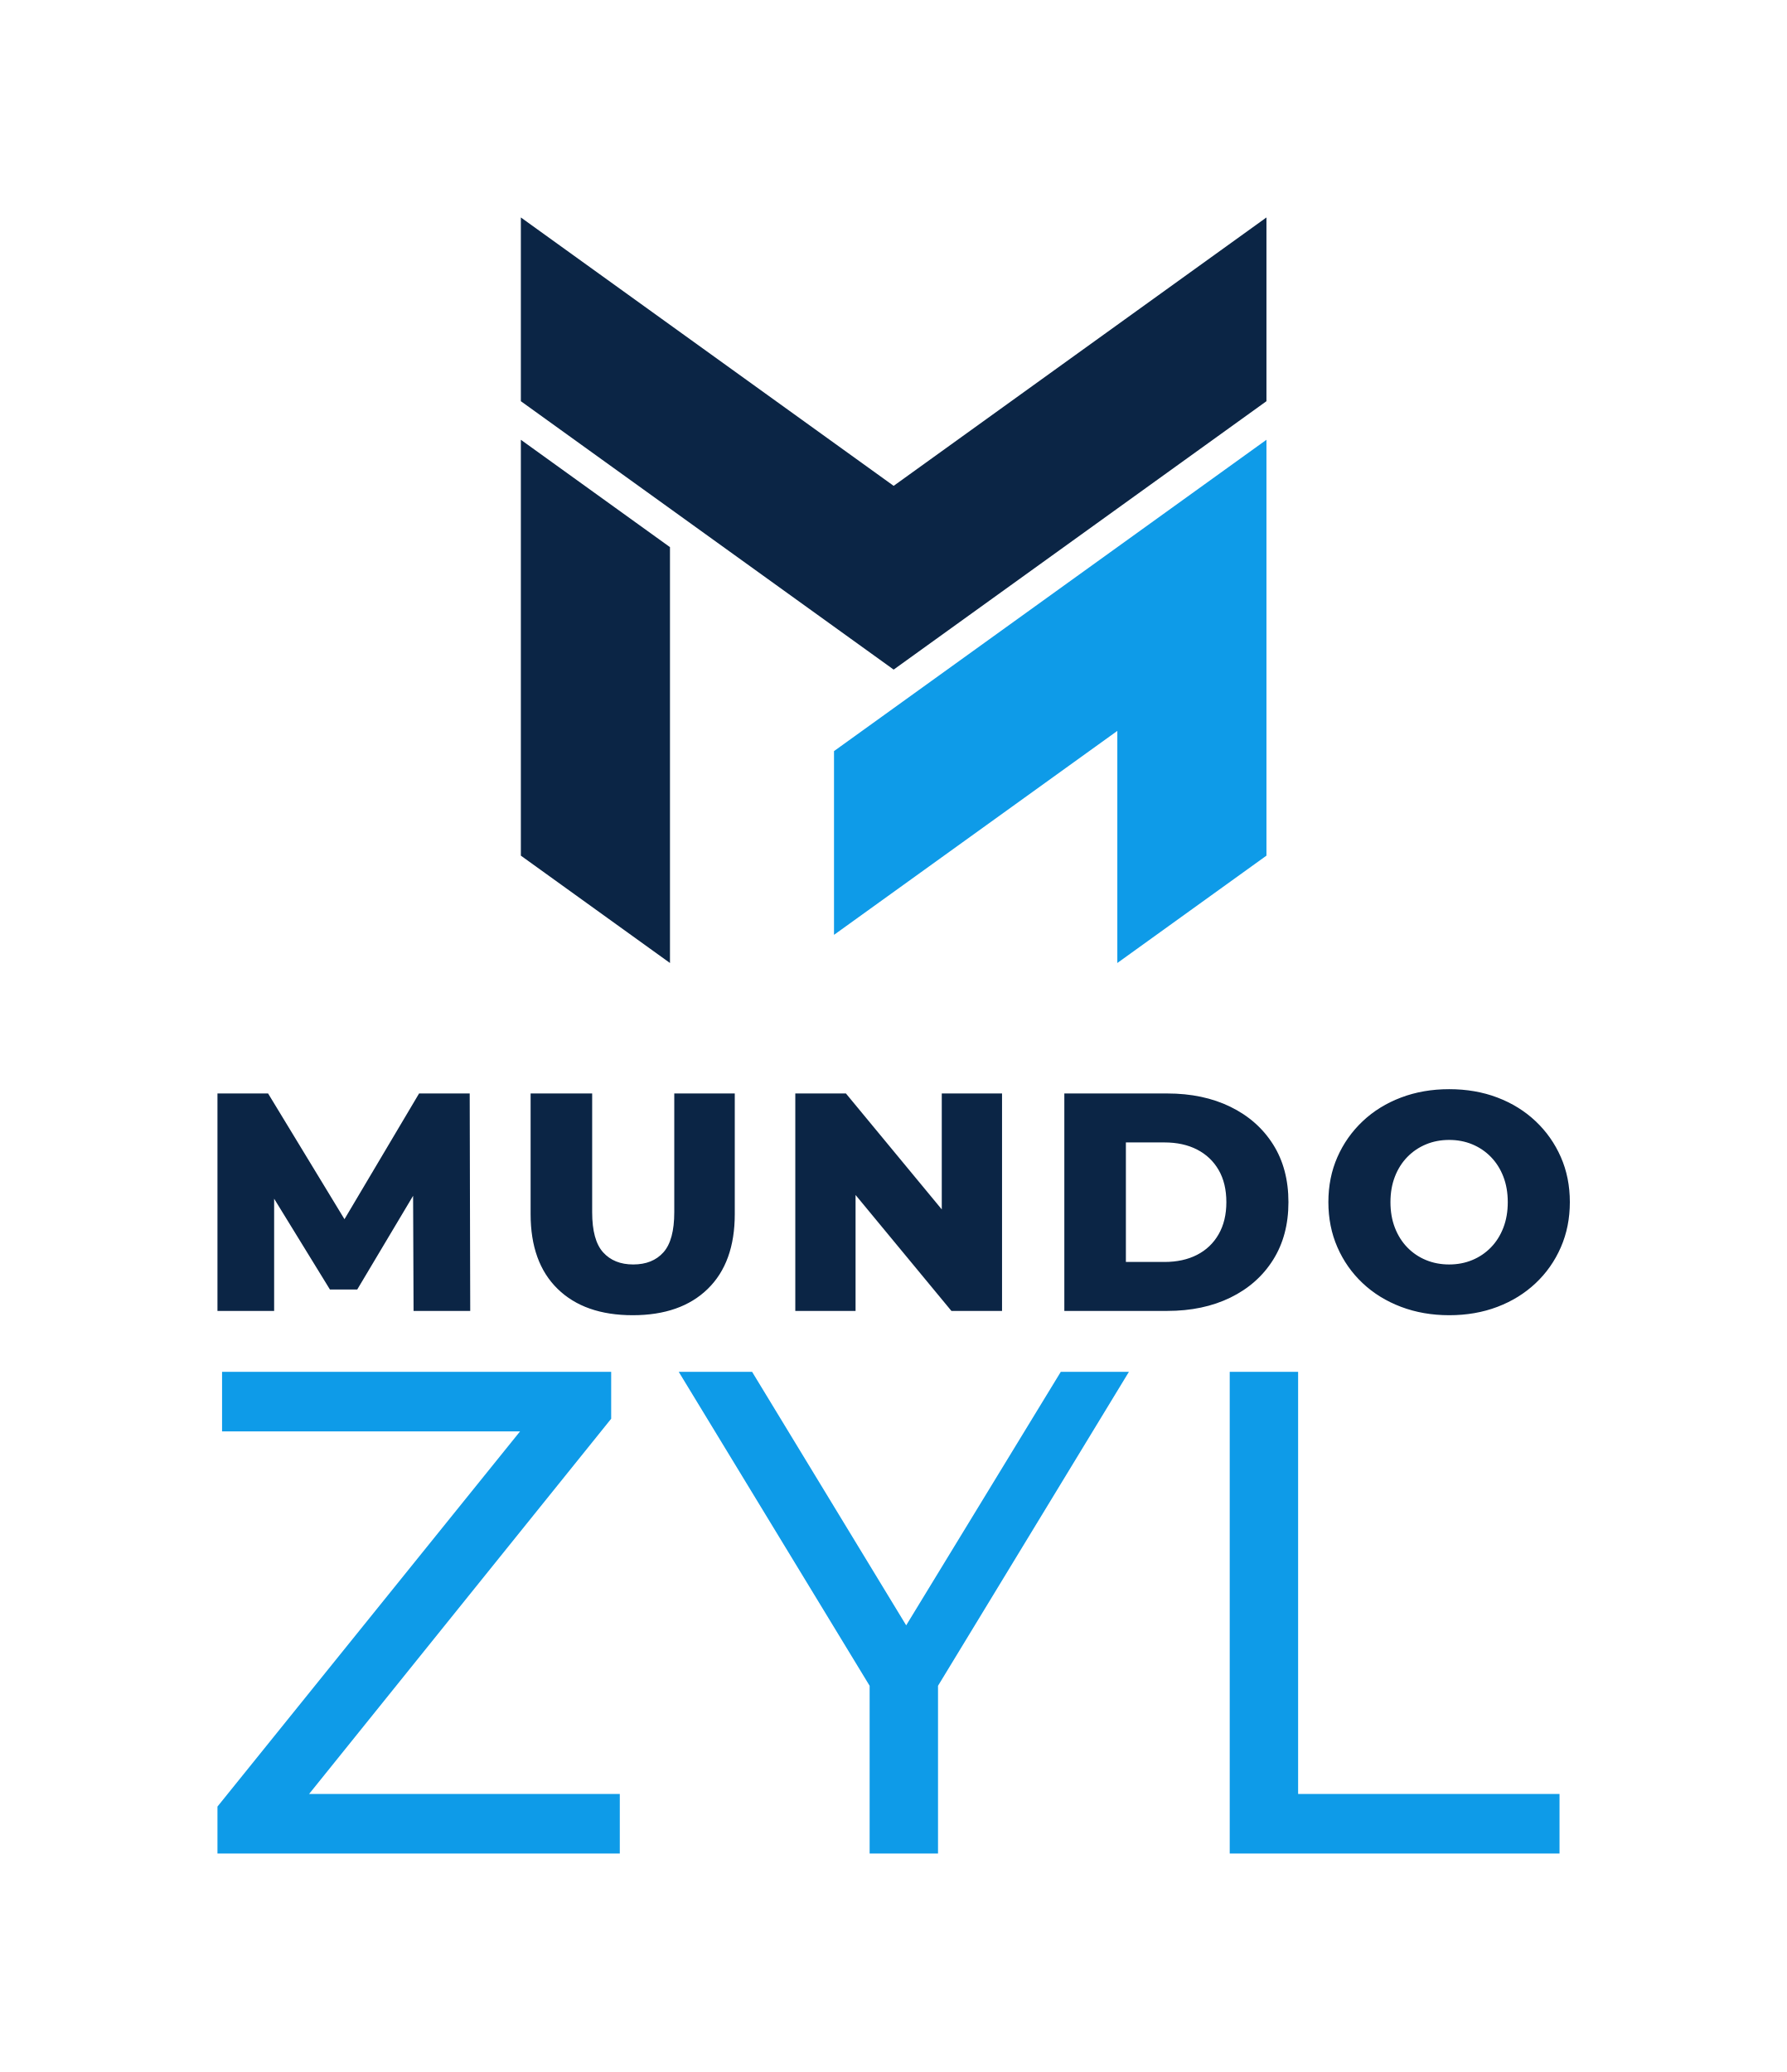
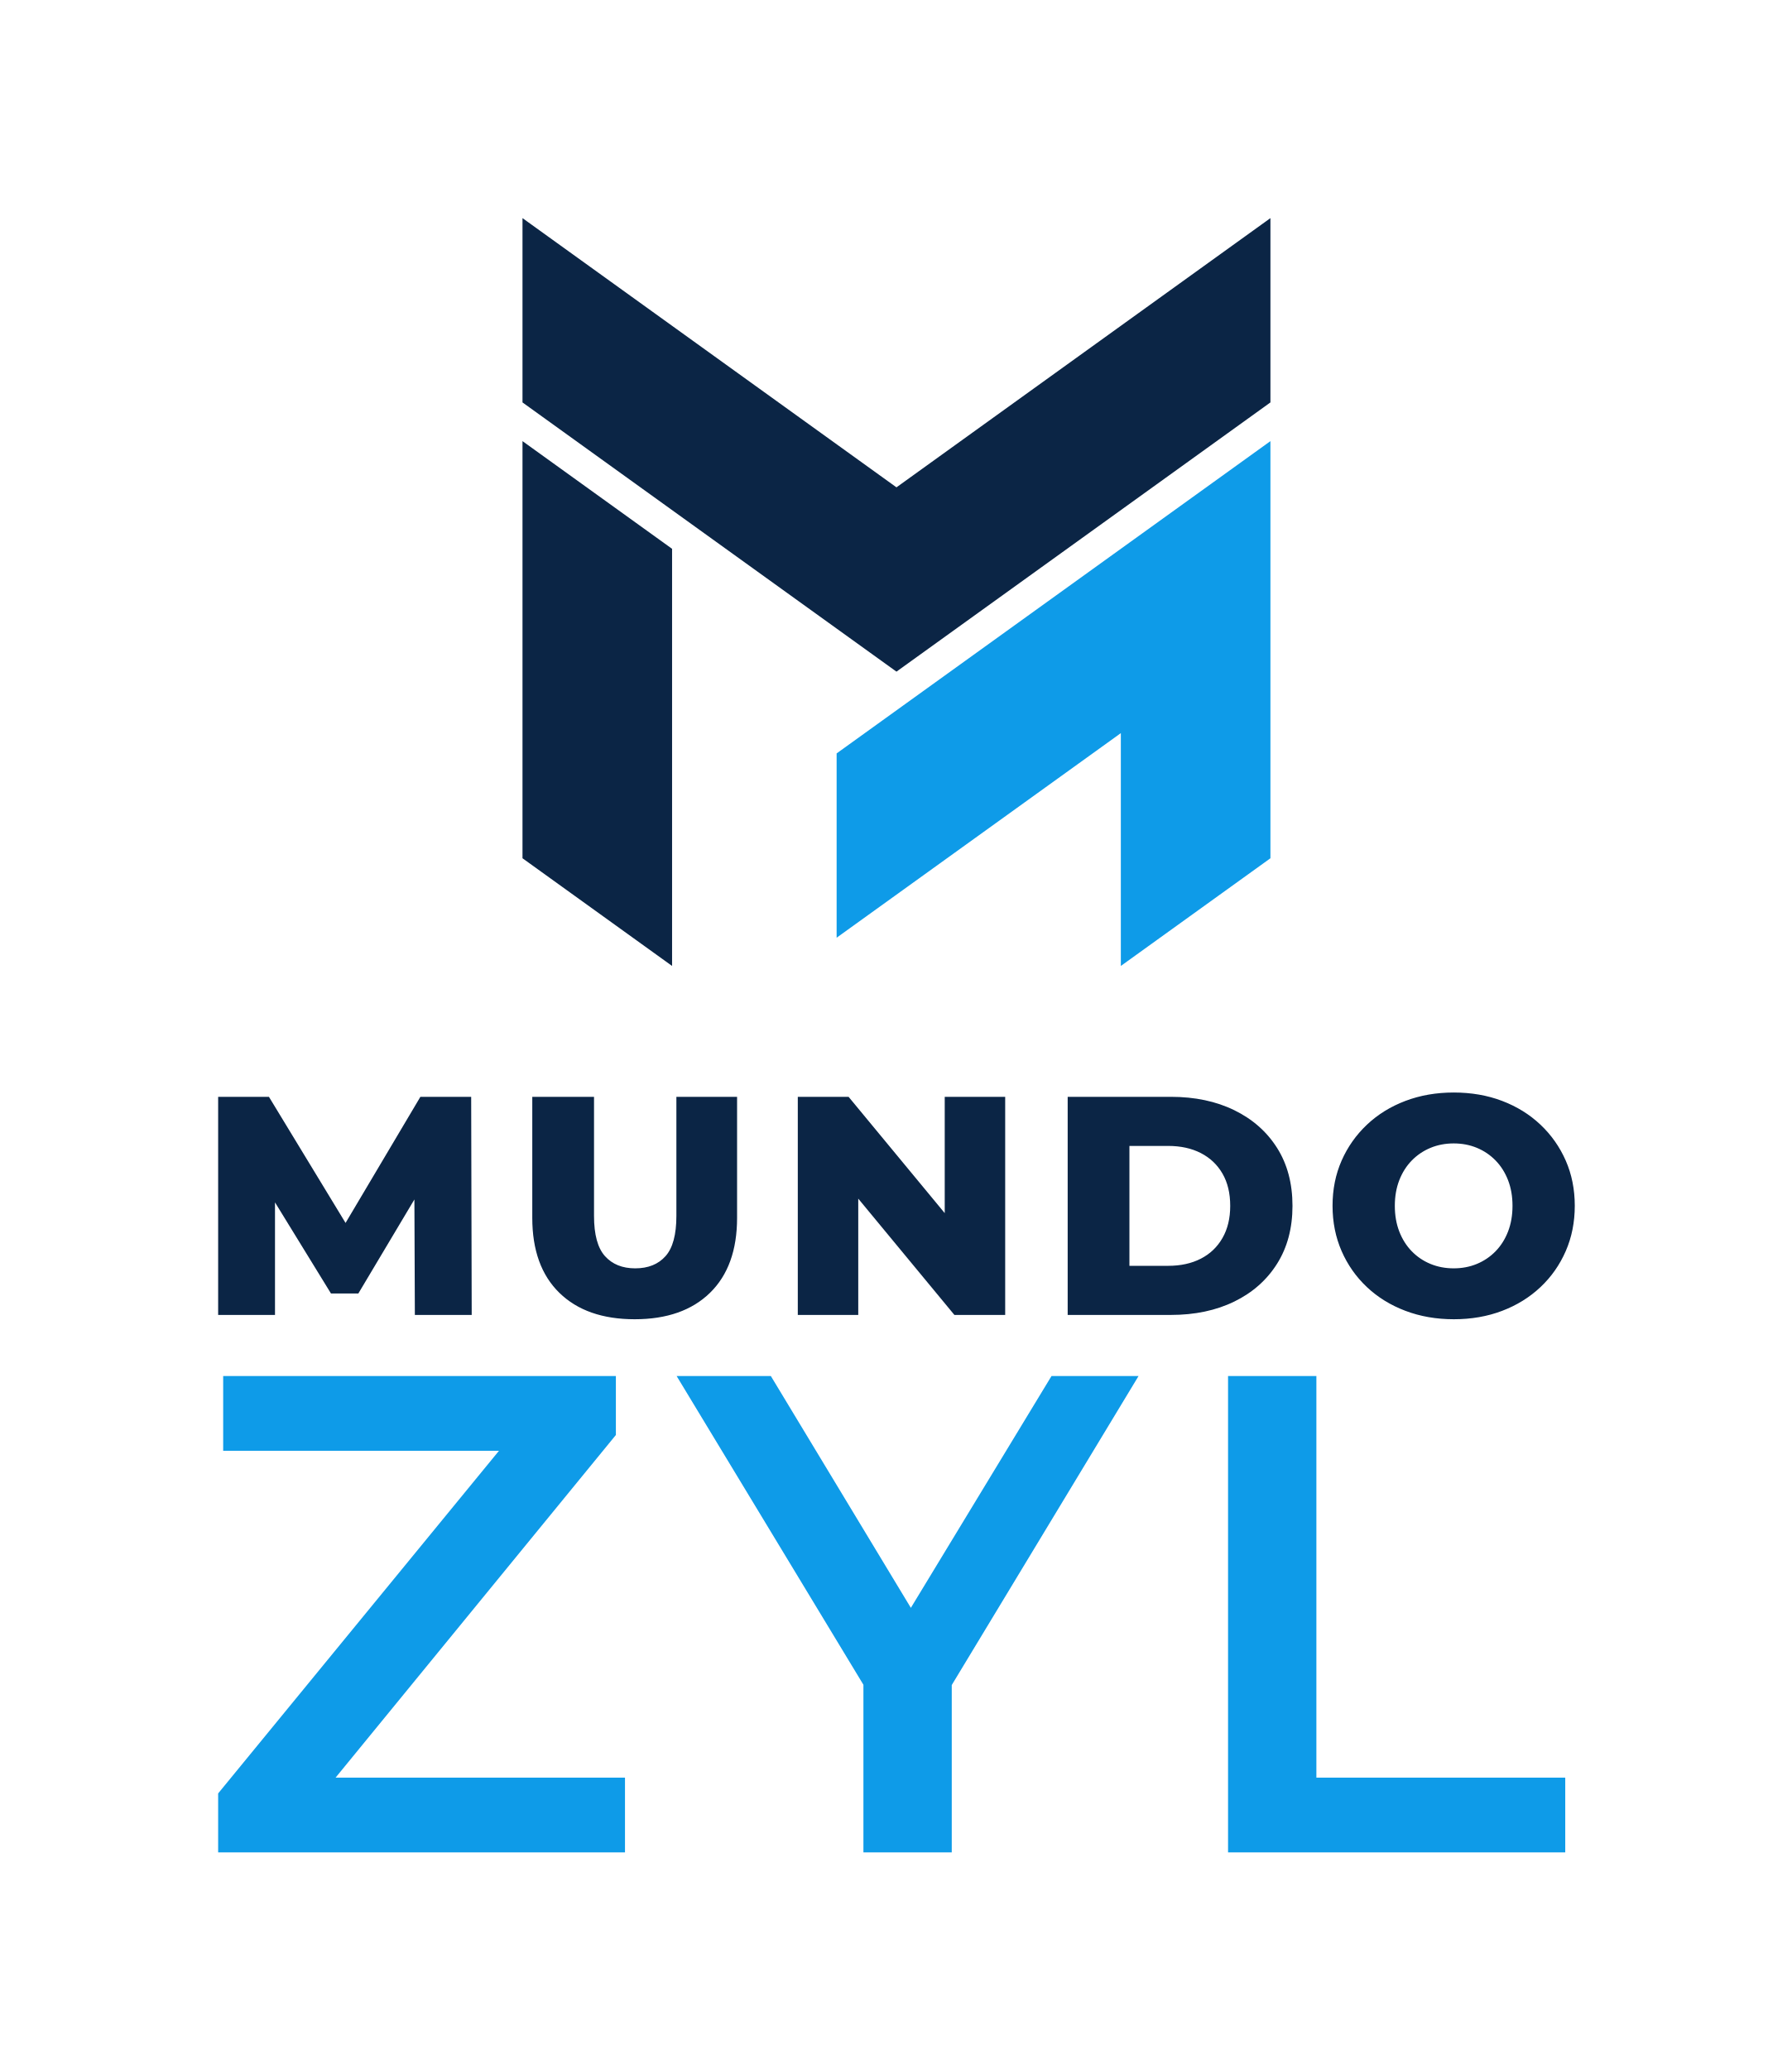
- <svg xmlns="http://www.w3.org/2000/svg" viewBox="0 0 575 667" width="575" height="667" role="img" aria-label="MUNDOZYL">
+ <svg xmlns="http://www.w3.org/2000/svg" viewBox="0 0 575 664" width="575" height="664" role="img" aria-label="MUNDOZYL">
  <polygon points="167.66,141.57 215.66,176.13 215.66,310.00 167.66,275.44" fill="#0B2545" />
  <polygon points="167.66,70.00 287.66,156.40 407.66,70.00 407.66,129.15 287.66,215.55 167.66,129.15" fill="#0B2545" />
  <polygon points="268.46,241.79 407.66,141.57 407.66,275.44 359.66,310.00 359.66,235.28 268.46,300.94" fill="#0E9BE8" />
  <path d="M70.0 422.0V352.0H86.297L115.228 399.624H106.641L134.897 352.0H151.193L151.362 422.0H133.121L132.952 379.745H136.072L114.99 415.11H106.203L84.476 379.745H88.242V422.0ZM203.659 423.383Q188.179 423.383 179.49 414.9Q170.8 406.417 170.8 390.841V352.0H190.614V390.234Q190.614 399.227 194.135 403.136Q197.655 407.045 203.828 407.045Q210.069 407.045 213.555 403.136Q217.041 399.227 217.041 390.234V352.0H236.517V390.841Q236.517 406.417 227.828 414.9Q219.138 423.383 203.659 423.383ZM256.0 422.0V352.0H272.297L310.845 398.634H303.148V352.0H322.548V422.0H306.252L267.704 375.366H275.4V422.0ZM342.6 422.0V352.0H375.704Q387.279 352.0 396.071 356.297Q404.862 360.593 409.8 368.409Q414.738 376.224 414.738 387.0Q414.738 397.707 409.8 405.557Q404.862 413.407 396.071 417.703Q387.279 422.0 375.704 422.0ZM362.414 406.238H374.828Q380.852 406.238 385.315 403.95Q389.779 401.662 392.267 397.322Q394.755 392.983 394.755 387.0Q394.755 380.917 392.267 376.628Q389.779 372.338 385.315 370.05Q380.852 367.762 374.828 367.762H362.414ZM466.514 423.383Q458.11 423.383 450.978 420.683Q443.845 417.983 438.622 413.064Q433.4 408.145 430.497 401.501Q427.593 394.857 427.593 386.967Q427.593 379.078 430.497 372.481Q433.401 365.885 438.627 360.946Q443.853 356.008 450.97 353.313Q458.087 350.617 466.473 350.617Q474.917 350.617 481.996 353.307Q489.074 355.997 494.294 360.925Q499.514 365.854 502.417 372.461Q505.321 379.068 505.321 386.971Q505.321 394.873 502.417 401.524Q499.514 408.176 494.294 413.089Q489.074 418.003 481.996 420.693Q474.917 423.383 466.514 423.383ZM466.469 407.045Q470.486 407.045 473.913 405.623Q477.339 404.201 479.906 401.568Q482.472 398.934 483.905 395.241Q485.338 391.547 485.338 386.991Q485.338 382.435 483.909 378.753Q482.479 375.071 479.911 372.436Q477.343 369.801 473.918 368.378Q470.492 366.955 466.476 366.955Q462.459 366.955 459.023 368.379Q455.588 369.803 453.014 372.44Q450.441 375.077 449.008 378.761Q447.576 382.445 447.576 386.99Q447.576 391.534 449.007 395.228Q450.438 398.922 453.009 401.566Q455.58 404.21 459.016 405.627Q462.453 407.045 466.469 407.045Z" fill="#0B2545" />
-   <path d="M70.0 596.667V581.558L174.239 452.303L176.705 460.775H71.482V441.6H196.732V456.709L92.681 585.965L90.027 577.492H199.509V596.667ZM279.926 596.667V537.343L284.963 550.955L218.476 441.6H242.091L298.181 533.887H285.184L341.461 441.6H363.393L296.906 550.955L301.942 537.343V596.667ZM395.838 596.667V441.6H417.854V577.492H501.998V596.667Z" fill="#0E9BE8" />
+   <path d="M70.0 594.487V575.559L168.872 454.912L172.163 465.595H71.614V441.6H197.625V460.528L98.943 581.175L95.462 570.492H200.549V594.487ZM277.058 594.487V534.091L283.528 551.385L217.116 441.6H247.349L300.773 530.067H283.746L337.416 441.6H365.345L298.989 551.385L305.402 534.091V594.487ZM394.062 594.487V441.6H422.406V570.492H502.263V594.487Z" fill="#0E9BE8" />
</svg>
